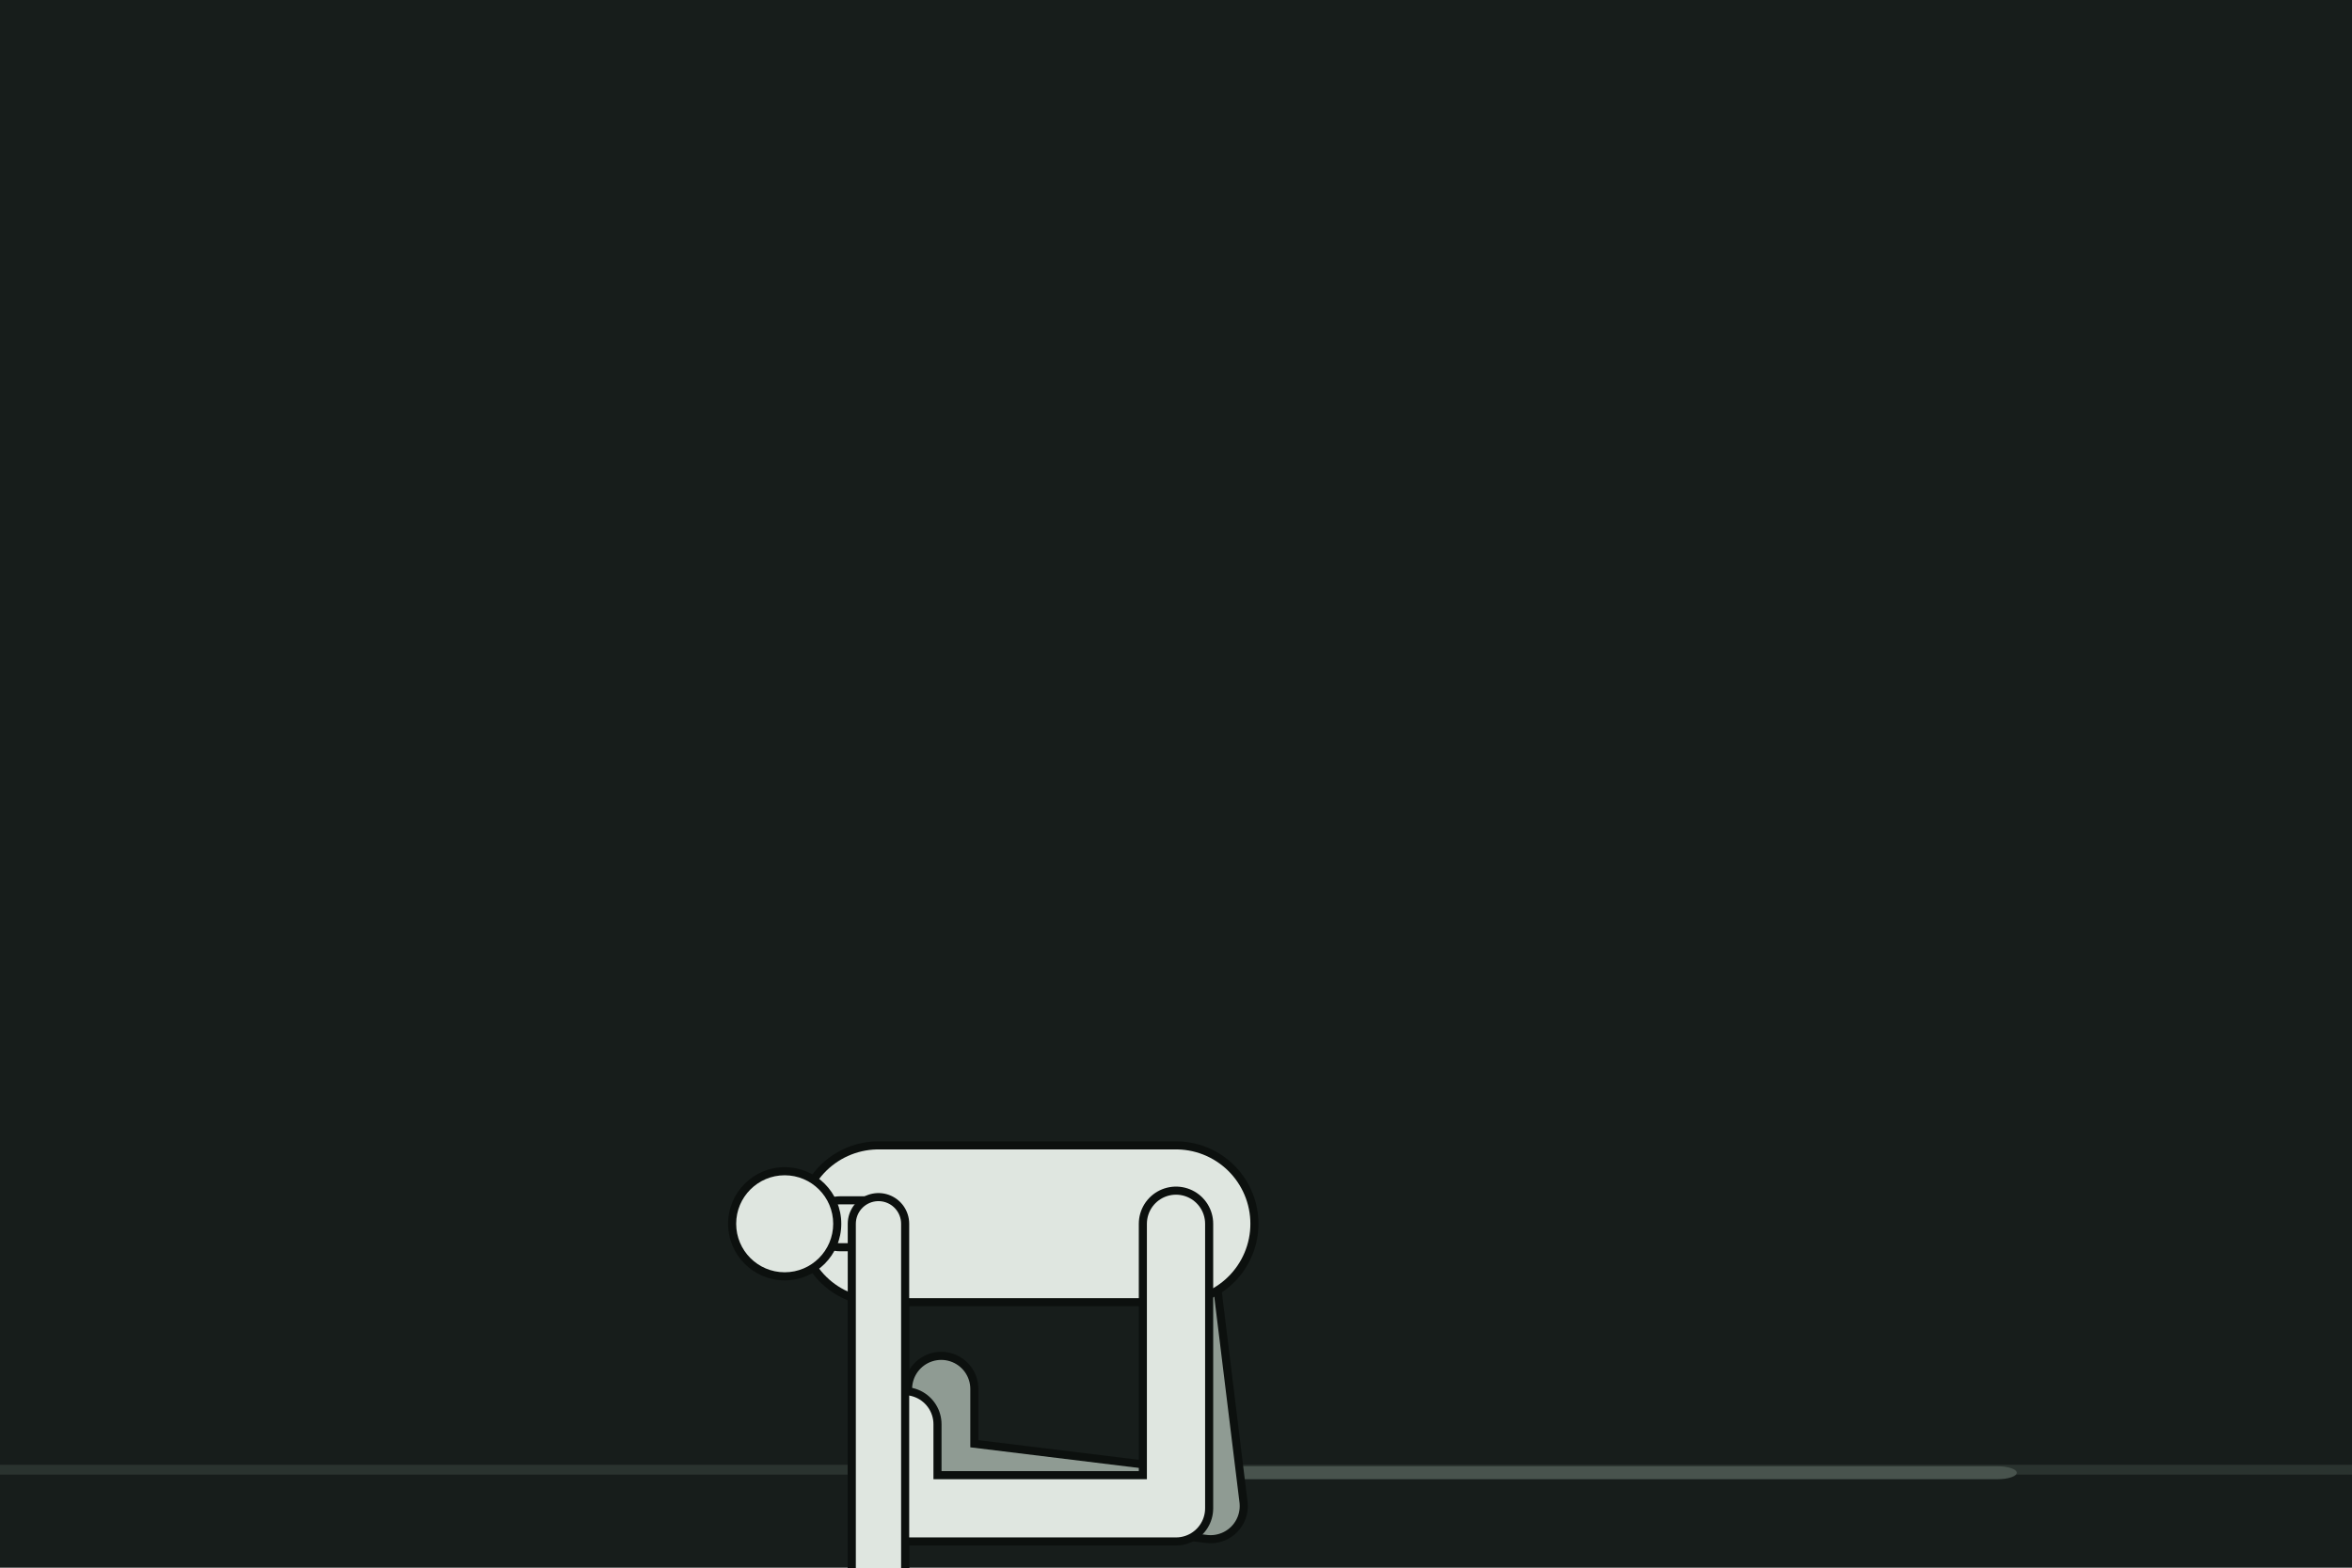
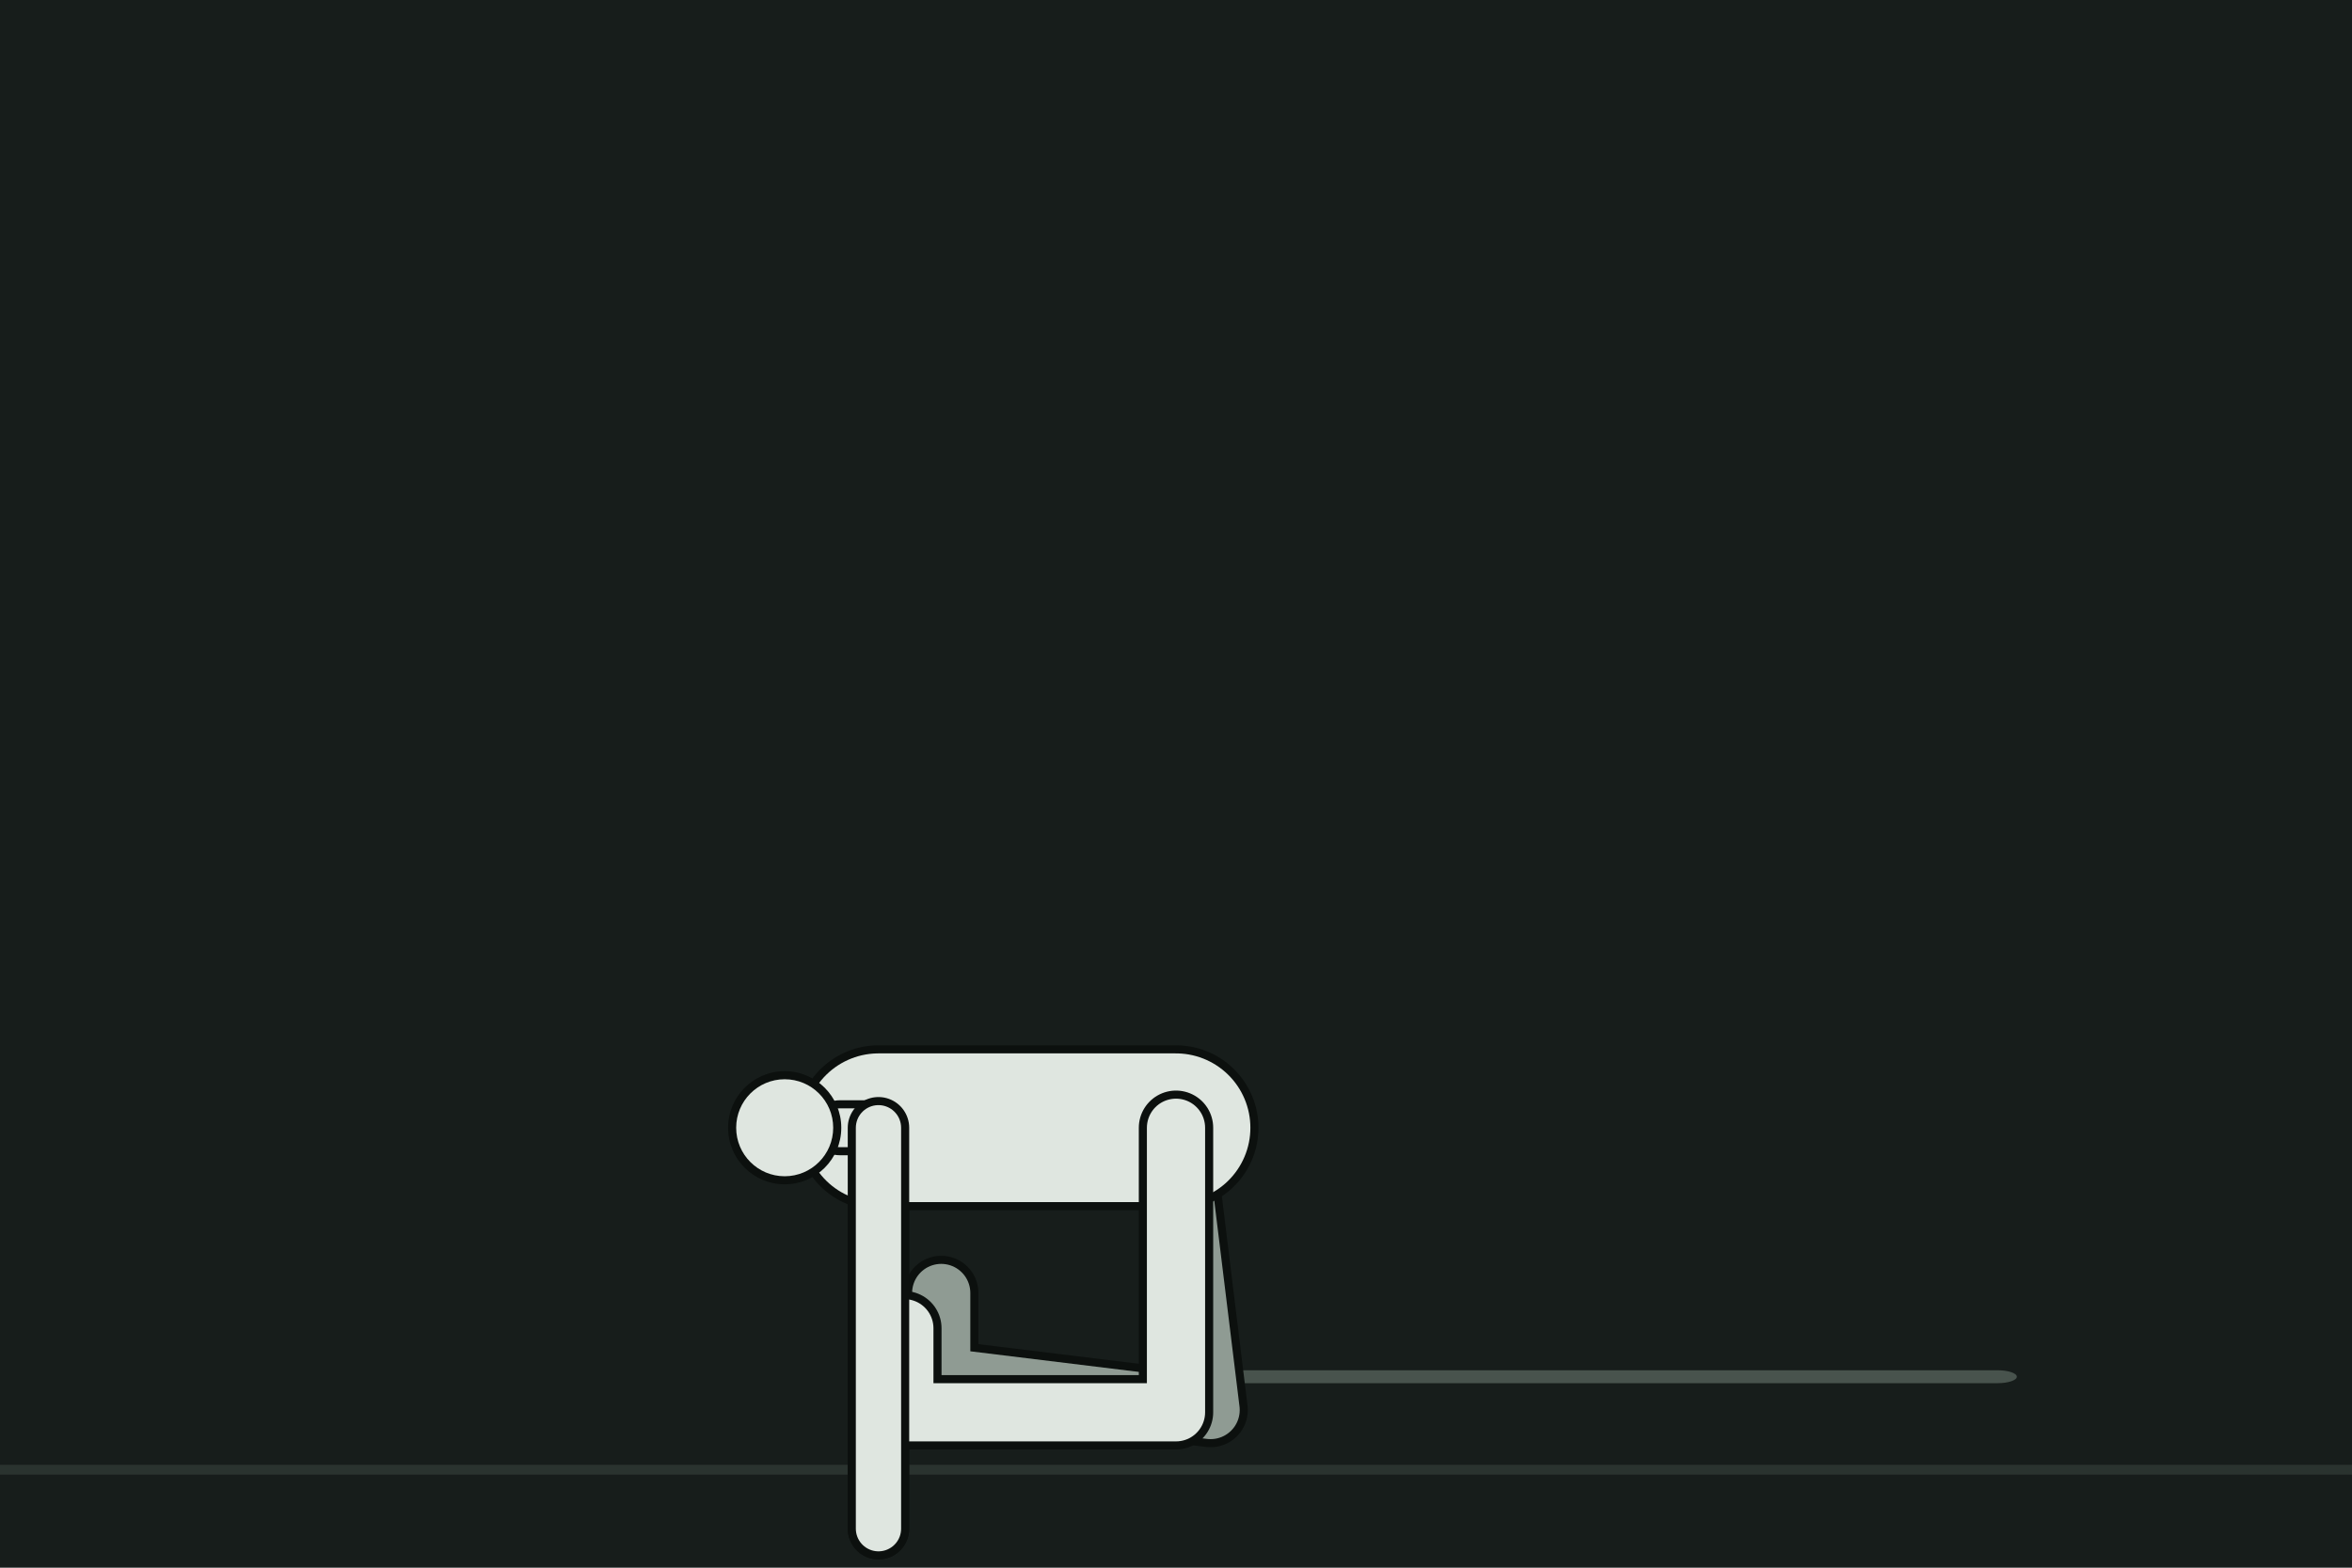
<svg xmlns="http://www.w3.org/2000/svg" viewBox="0 0 480 320" width="480" height="320" role="img" aria-label="bird-dog (start)">
  <rect width="480" height="320" fill="#171d1b" />
  <line x1="0" y1="300" x2="480" y2="300" stroke="#2a332f" stroke-width="2" />
-   <g transform="translate(81.6 104.6) scale(0.66)">
+   <g transform="translate(81.6 85) scale(0.66)">
    <rect x="240" y="295" width="260" height="4" rx="6" fill="#48534d" />
    <polyline points="148,220 148,280 148,334 148,344" fill="none" stroke="#0c100e" stroke-width="19" stroke-linecap="round" stroke-linejoin="round" />
    <polyline points="148,220 148,280 148,334 148,344" fill="none" stroke="#8f9b93" stroke-width="14" stroke-linecap="round" stroke-linejoin="round" />
    <polyline points="240,220 250.7,307.3 167.4,297.1 167.4,271.1" fill="none" stroke="#0c100e" stroke-width="23" stroke-linecap="round" stroke-linejoin="round" />
    <polyline points="240,220 250.7,307.3 167.4,297.1 167.4,271.1" fill="none" stroke="#8f9b93" stroke-width="18" stroke-linecap="round" stroke-linejoin="round" />
    <polyline points="240,220 148,220" fill="none" stroke="#0c100e" stroke-width="51" stroke-linecap="round" stroke-linejoin="round" />
    <polyline points="240,220 148,220" fill="none" stroke="#dfe6e0" stroke-width="46" stroke-linecap="round" stroke-linejoin="round" />
    <polyline points="148,220 136,220" fill="none" stroke="#0c100e" stroke-width="17" stroke-linecap="round" stroke-linejoin="round" />
    <polyline points="148,220 136,220" fill="none" stroke="#dfe6e0" stroke-width="12" stroke-linecap="round" stroke-linejoin="round" />
    <circle cx="119" cy="220" r="17.5" fill="#0c100e" />
    <circle cx="119" cy="220" r="15" fill="#dfe6e0" />
    <polyline points="240,220 240,308 156,308 156,282" fill="none" stroke="#0c100e" stroke-width="23" stroke-linecap="round" stroke-linejoin="round" />
    <polyline points="240,220 240,308 156,308 156,282" fill="none" stroke="#dfe6e0" stroke-width="18" stroke-linecap="round" stroke-linejoin="round" />
    <polyline points="148,220 148,280 148,334 148,344" fill="none" stroke="#0c100e" stroke-width="19" stroke-linecap="round" stroke-linejoin="round" />
    <polyline points="148,220 148,280 148,334 148,344" fill="none" stroke="#dfe6e0" stroke-width="14" stroke-linecap="round" stroke-linejoin="round" />
  </g>
</svg>
